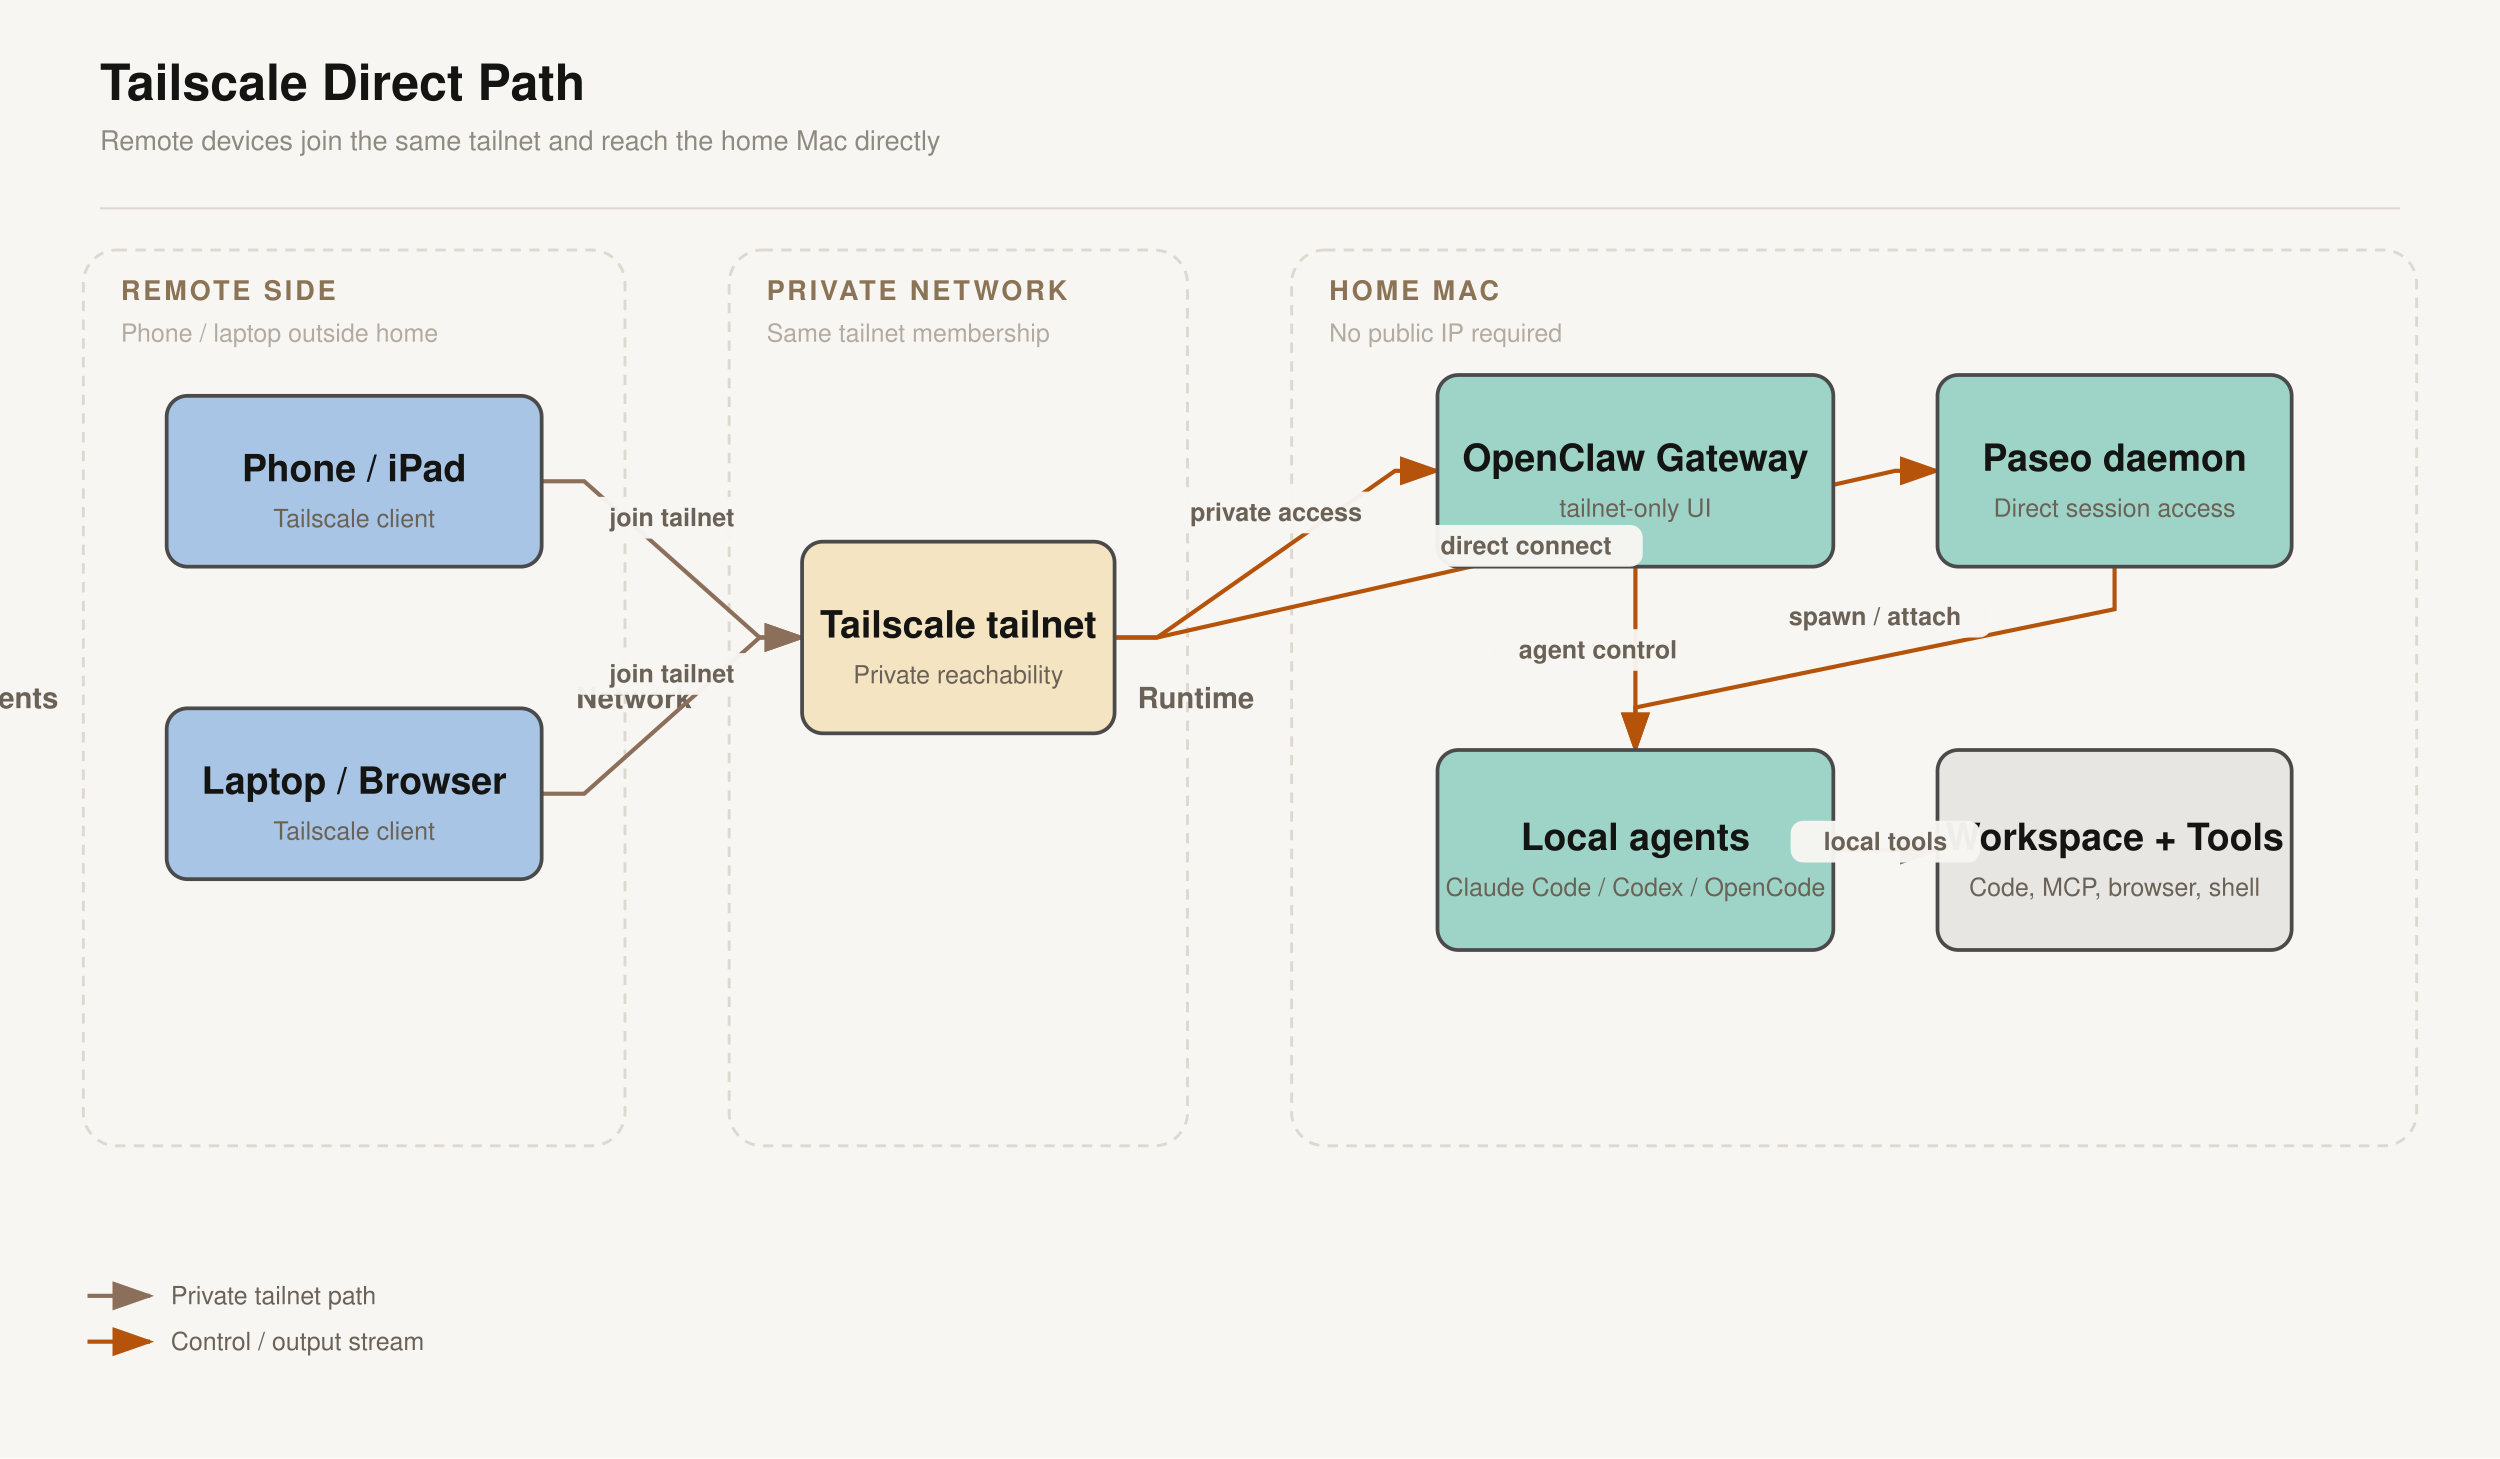
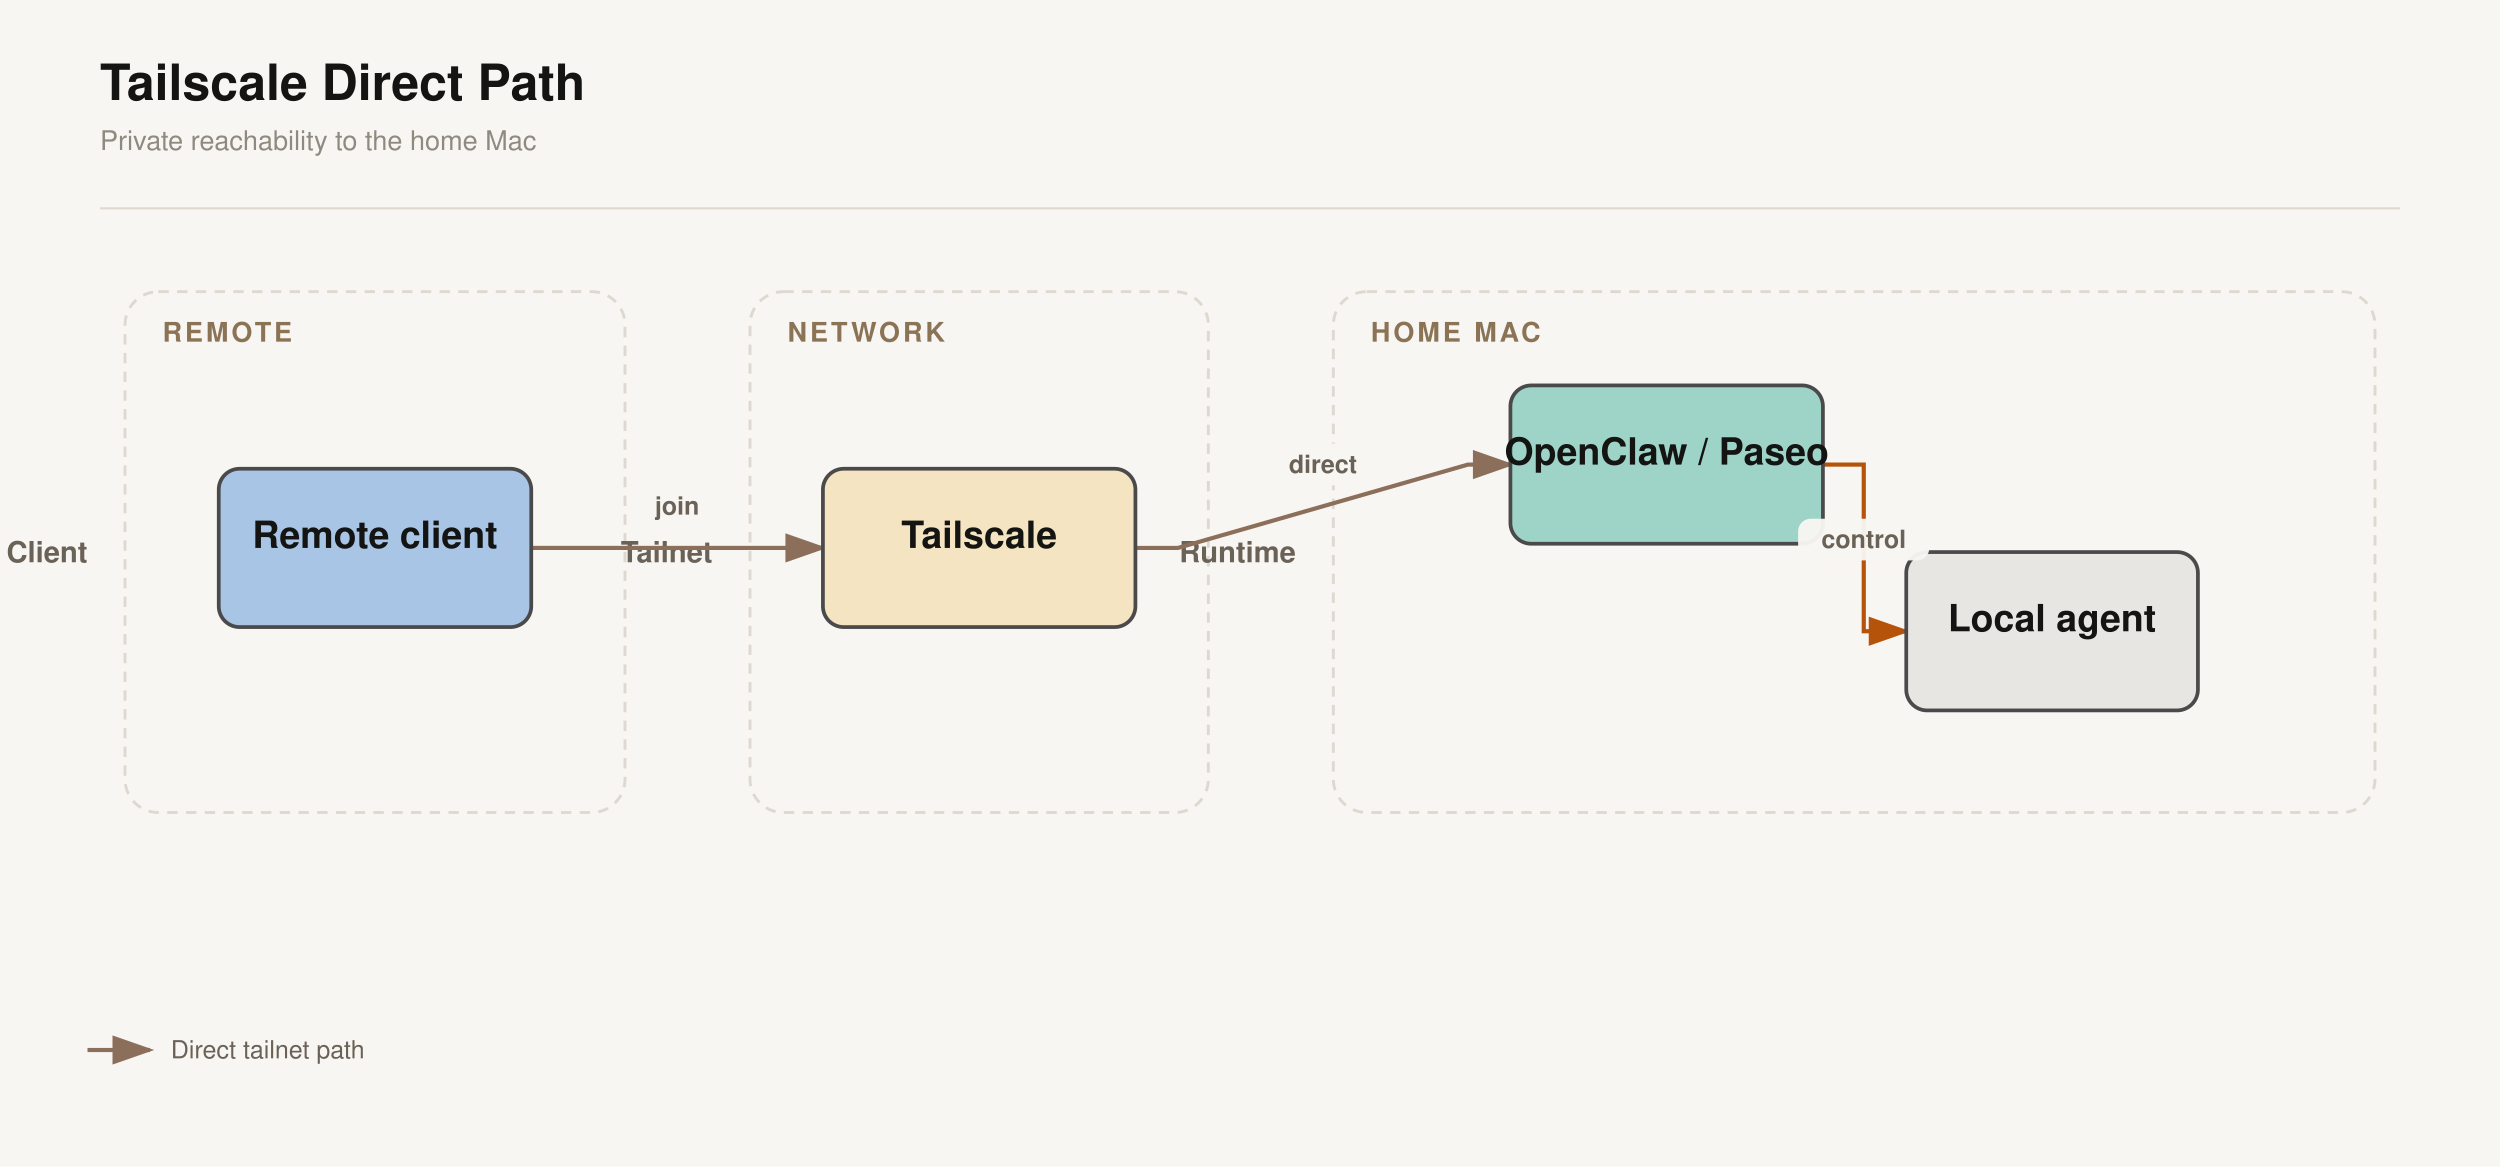
- <svg xmlns="http://www.w3.org/2000/svg" viewBox="0 0 1200 700" width="1200" height="700">
+ <svg xmlns="http://www.w3.org/2000/svg" viewBox="0 0 1200 560" width="1200" height="560">
  <defs>
    <marker id="arrowA" markerWidth="10" markerHeight="7" refX="9" refY="3.5" orient="auto">
      <polygon points="0 0, 10 3.5, 0 7" fill="#d97757" />
    </marker>
    <marker id="arrowB" markerWidth="10" markerHeight="7" refX="9" refY="3.5" orient="auto">
      <polygon points="0 0, 10 3.5, 0 7" fill="#7b8b5c" />
    </marker>
    <marker id="arrowC" markerWidth="10" markerHeight="7" refX="9" refY="3.5" orient="auto">
      <polygon points="0 0, 10 3.5, 0 7" fill="#8c6f5a" />
    </marker>
    <marker id="arrowE" markerWidth="10" markerHeight="7" refX="9" refY="3.5" orient="auto">
      <polygon points="0 0, 10 3.5, 0 7" fill="#b45309" />
    </marker>
    <marker id="arrowF" markerWidth="10" markerHeight="7" refX="9" refY="3.5" orient="auto">
      <polygon points="0 0, 10 3.5, 0 7" fill="#9a6fb0" />
    </marker>
    <marker id="arrowG" markerWidth="10" markerHeight="7" refX="9" refY="3.5" orient="auto">
      <polygon points="0 0, 10 3.5, 0 7" fill="#d97757" />
    </marker>
    <marker id="arrowH" markerWidth="10" markerHeight="7" refX="9" refY="3.5" orient="auto">
      <polygon points="0 0, 10 3.5, 0 7" fill="#8f8a80" />
    </marker>
    <style>
    text { font-family: 'Helvetica Neue', Helvetica, Arial, 'PingFang SC', 'Microsoft YaHei', sans-serif; }
    .title { font-size: 24px; font-weight: 700; fill: #141413; }
    .subtitle { font-size: 13px; font-weight: 500; fill: #8f8a80; }
    .section { font-size: 13px; font-weight: 700; fill: #8b7355; letter-spacing: 1.4px; }
    .section-sub { font-size: 12px; font-weight: 500; fill: #b4aba0; }
    .node-title { font-size: 18px; font-weight: 700; fill: #141413; }
    .node-sub { font-size: 12px; font-weight: 500; fill: #6b6257; }
    .node-type { font-size: 11px; font-weight: 700; fill: #a29a8f; letter-spacing: 0.08em; }
    .arrow-label { font-size: 12px; font-weight: 600; fill: #6b6257; }
    .legend { font-size: 12px; font-weight: 500; fill: #6b6257; }
    .footnote { font-size: 12px; font-weight: 500; fill: #a29a8f; }
    </style>
  </defs>
-   <rect width="1200.0" height="700.0" fill="#f8f6f3" />
+   <rect width="1200.0" height="560.0" fill="#f8f6f3" />
  <text x="48.0" y="48" text-anchor="start" class="title">Tailscale Direct Path</text>
-   <text x="48.0" y="72" text-anchor="start" class="subtitle">Remote devices join the same tailnet and reach the home Mac directly</text>
+   <text x="48.0" y="72" text-anchor="start" class="subtitle">Private reachability to the home Mac</text>
  <line x1="48" y1="100" x2="1152.0" y2="100" stroke="#ded8cf" stroke-width="1" />
-   <rect x="40.0" y="120.0" width="260.0" height="430.0" rx="16.0" fill="none" stroke="#ded8cf" stroke-width="1.4" stroke-dasharray="5 4" />
-   <text x="58.0" y="144.0" class="section">REMOTE SIDE</text>
-   <text x="58.0" y="164.0" class="section-sub">Phone / laptop outside home</text>
-   <text x="28.0" y="335.0" text-anchor="end" dominant-baseline="middle" font-size="14.0" font-weight="600" fill="#6b6257">Clients</text>
-   <rect x="350.0" y="120.0" width="220.0" height="430.0" rx="16.0" fill="none" stroke="#ded8cf" stroke-width="1.4" stroke-dasharray="5 4" />
-   <text x="368.0" y="144.0" class="section">PRIVATE NETWORK</text>
-   <text x="368.0" y="164.0" class="section-sub">Same tailnet membership</text>
-   <text x="332.0" y="335.0" text-anchor="end" dominant-baseline="middle" font-size="14.0" font-weight="600" fill="#6b6257">Network</text>
-   <rect x="620.0" y="120.0" width="540.0" height="430.0" rx="16.0" fill="none" stroke="#ded8cf" stroke-width="1.4" stroke-dasharray="5 4" />
-   <text x="638.0" y="144.0" class="section">HOME MAC</text>
-   <text x="638.0" y="164.0" class="section-sub">No public IP required</text>
-   <text x="602.0" y="335.0" text-anchor="end" dominant-baseline="middle" font-size="14.0" font-weight="600" fill="#6b6257">Runtime</text>
-   <path d="M 260.0,231.0 L 280.4,231.0 L 364.6,306.0 L 385.0,306.0" fill="none" stroke="#8c6f5a" stroke-width="2.0" marker-end="url(#arrowC)" />
-   <path d="M 260.0,381.0 L 280.4,381.0 L 364.6,306.0 L 385.0,306.0" fill="none" stroke="#8c6f5a" stroke-width="2.0" marker-end="url(#arrowC)" />
-   <path d="M 535.0,306.0 L 555.4,306.0 L 669.6,226.0 L 690.0,226.0" fill="none" stroke="#b45309" stroke-width="2.0" marker-end="url(#arrowE)" />
-   <path d="M 535.0,306.0 L 555.4,306.0 L 909.6,226.0 L 930.0,226.0" fill="none" stroke="#b45309" stroke-width="2.0" marker-end="url(#arrowE)" />
-   <path d="M 785.0,272.0 L 785.0,360.0" fill="none" stroke="#b45309" stroke-width="2.0" marker-end="url(#arrowE)" />
-   <path d="M 1015.0,272.0 L 1015.0,292.4 L 785.0,339.6 L 785.0,360.0" fill="none" stroke="#b45309" stroke-width="2.0" marker-end="url(#arrowE)" />
-   <path d="M 880.0,408.0 L 930.0,408.0" fill="none" stroke="#8c6f5a" stroke-width="2.0" marker-end="url(#arrowC)" />
-   <rect x="80.0" y="190.0" width="180.0" height="82.0" rx="10.0" fill="#a8c5e6" stroke="#4a4a4a" stroke-width="1.8" />
-   <text x="170.0" y="231.0" text-anchor="middle" class="node-title">Phone / iPad</text>
-   <text x="170.0" y="253.0" text-anchor="middle" class="node-sub">Tailscale client</text>
-   <rect x="80.0" y="340.0" width="180.0" height="82.0" rx="10.0" fill="#a8c5e6" stroke="#4a4a4a" stroke-width="1.8" />
-   <text x="170.0" y="381.0" text-anchor="middle" class="node-title">Laptop / Browser</text>
-   <text x="170.0" y="403.0" text-anchor="middle" class="node-sub">Tailscale client</text>
-   <rect x="385.0" y="260.0" width="150.0" height="92.0" rx="10.0" fill="#f4e4c1" stroke="#4a4a4a" stroke-width="1.8" />
-   <text x="460.0" y="306.0" text-anchor="middle" class="node-title">Tailscale tailnet</text>
-   <text x="460.0" y="328.0" text-anchor="middle" class="node-sub">Private reachability</text>
-   <rect x="690.0" y="180.0" width="190.0" height="92.0" rx="10.0" fill="#9dd4c7" stroke="#4a4a4a" stroke-width="1.8" />
-   <text x="785.0" y="226.0" text-anchor="middle" class="node-title">OpenClaw Gateway</text>
-   <text x="785.0" y="248.0" text-anchor="middle" class="node-sub">tailnet-only UI</text>
-   <rect x="930.0" y="180.0" width="170.0" height="92.0" rx="10.0" fill="#9dd4c7" stroke="#4a4a4a" stroke-width="1.8" />
-   <text x="1015.0" y="226.0" text-anchor="middle" class="node-title">Paseo daemon</text>
-   <text x="1015.0" y="248.0" text-anchor="middle" class="node-sub">Direct session access</text>
-   <rect x="690.0" y="360.0" width="190.0" height="96.0" rx="10.0" fill="#9dd4c7" stroke="#4a4a4a" stroke-width="1.8" />
-   <text x="785.0" y="408.0" text-anchor="middle" class="node-title">Local agents</text>
-   <text x="785.0" y="430.0" text-anchor="middle" class="node-sub">Claude Code / Codex / OpenCode</text>
-   <rect x="930.0" y="360.0" width="170.0" height="96.0" rx="10.0" fill="#e8e6e3" stroke="#4a4a4a" stroke-width="1.8" />
-   <text x="1015.0" y="408.0" text-anchor="middle" class="node-title">Workspace + Tools</text>
-   <text x="1015.0" y="430.0" text-anchor="middle" class="node-sub">Code, MCP, browser, shell</text>
-   <rect x="273.5" y="238.5" width="98" height="20" rx="6" fill="#f8f6f3" opacity="0.96" />
-   <text x="322.5" y="252.5" text-anchor="middle" class="arrow-label">join tailnet</text>
-   <rect x="273.5" y="313.5" width="98" height="20" rx="6" fill="#f8f6f3" opacity="0.96" />
-   <text x="322.5" y="327.5" text-anchor="middle" class="arrow-label">join tailnet</text>
-   <rect x="556.5" y="236.0" width="112" height="20" rx="6" fill="#f8f6f3" opacity="0.96" />
-   <text x="612.5" y="250.0" text-anchor="middle" class="arrow-label">private access</text>
-   <rect x="676.5" y="252.0" width="112" height="20" rx="6" fill="#f8f6f3" opacity="0.96" />
-   <text x="732.5" y="266.0" text-anchor="middle" class="arrow-label">direct connect</text>
-   <rect x="714.5" y="302.0" width="105" height="20" rx="6" fill="#f8f6f3" opacity="0.96" />
-   <text x="767.0" y="316.0" text-anchor="middle" class="arrow-label">agent control</text>
-   <rect x="844.0" y="286.0" width="112" height="20" rx="6" fill="#f8f6f3" opacity="0.96" />
-   <text x="900.0" y="300.0" text-anchor="middle" class="arrow-label">spawn / attach</text>
-   <rect x="859.5" y="394.0" width="91" height="20" rx="6" fill="#f8f6f3" opacity="0.96" />
-   <text x="905.0" y="408.0" text-anchor="middle" class="arrow-label">local tools</text>
-   <rect x="32.0" y="608.0" width="233" height="68" rx="10" fill="#f8f6f3" opacity="0.88" />
-   <line x1="42.0" y1="622.0" x2="72.0" y2="622.0" stroke="#8c6f5a" stroke-width="2.0" marker-end="url(#arrowC)" />
-   <text x="82.0" y="626.0" class="legend">Private tailnet path</text>
-   <line x1="42.0" y1="644.0" x2="72.0" y2="644.0" stroke="#b45309" stroke-width="2.0" marker-end="url(#arrowE)" />
-   <text x="82.0" y="648.0" class="legend">Control / output stream</text>
+   <rect x="60.0" y="140.0" width="240.0" height="250.0" rx="16.0" fill="none" stroke="#ded8cf" stroke-width="1.4" stroke-dasharray="5 4" />
+   <text x="78.0" y="164.0" class="section">REMOTE</text>
+   <text x="42.0" y="265.0" text-anchor="end" dominant-baseline="middle" font-size="14.0" font-weight="600" fill="#6b6257">Client</text>
+   <rect x="360.0" y="140.0" width="220.0" height="250.0" rx="16.0" fill="none" stroke="#ded8cf" stroke-width="1.4" stroke-dasharray="5 4" />
+   <text x="378.0" y="164.0" class="section">NETWORK</text>
+   <text x="342.0" y="265.0" text-anchor="end" dominant-baseline="middle" font-size="14.0" font-weight="600" fill="#6b6257">Tailnet</text>
+   <rect x="640.0" y="140.0" width="500.0" height="250.0" rx="16.0" fill="none" stroke="#ded8cf" stroke-width="1.4" stroke-dasharray="5 4" />
+   <text x="658.0" y="164.0" class="section">HOME MAC</text>
+   <text x="622.0" y="265.0" text-anchor="end" dominant-baseline="middle" font-size="14.0" font-weight="600" fill="#6b6257">Runtime</text>
+   <path d="M 255.0,263.0 L 395.0,263.0" fill="none" stroke="#8c6f5a" stroke-width="2.0" marker-end="url(#arrowC)" />
+   <path d="M 545.0,263.0 L 565.4,263.0 L 704.6,223.0 L 725.0,223.0" fill="none" stroke="#8c6f5a" stroke-width="2.0" marker-end="url(#arrowC)" />
+   <path d="M 875.0,223.0 L 894.6,223.0 L 894.6,303.0 L 915.0,303.0" fill="none" stroke="#b45309" stroke-width="2.0" marker-end="url(#arrowE)" />
+   <rect x="105.0" y="225.0" width="150.0" height="76.0" rx="10.0" fill="#a8c5e6" stroke="#4a4a4a" stroke-width="1.8" />
+   <text x="180.0" y="263.0" text-anchor="middle" class="node-title">Remote client</text>
+   <rect x="395.0" y="225.0" width="150.0" height="76.0" rx="10.0" fill="#f4e4c1" stroke="#4a4a4a" stroke-width="1.8" />
+   <text x="470.0" y="263.0" text-anchor="middle" class="node-title">Tailscale</text>
+   <rect x="725.0" y="185.0" width="150.0" height="76.0" rx="10.0" fill="#9dd4c7" stroke="#4a4a4a" stroke-width="1.8" />
+   <text x="800.0" y="223.0" text-anchor="middle" class="node-title">OpenClaw / Paseo</text>
+   <rect x="915.0" y="265.0" width="140.0" height="76.0" rx="10.0" fill="#e8e6e3" stroke="#4a4a4a" stroke-width="1.8" />
+   <text x="985.0" y="303.0" text-anchor="middle" class="node-title">Local agent</text>
+   <rect x="304.0" y="233.0" width="42" height="20" rx="6" fill="#f8f6f3" opacity="0.96" />
+   <text x="325.0" y="247.0" text-anchor="middle" class="arrow-label">join</text>
+   <rect x="607.0" y="213.0" width="56" height="20" rx="6" fill="#f8f6f3" opacity="0.96" />
+   <text x="635.0" y="227.0" text-anchor="middle" class="arrow-label">direct</text>
+   <rect x="863.1" y="249.0" width="63" height="20" rx="6" fill="#f8f6f3" opacity="0.96" />
+   <text x="894.6" y="263.0" text-anchor="middle" class="arrow-label">control</text>
+   <rect x="32.0" y="490.0" width="205" height="46" rx="10" fill="#f8f6f3" opacity="0.88" />
+   <line x1="42.0" y1="504.0" x2="72.0" y2="504.0" stroke="#8c6f5a" stroke-width="2.0" marker-end="url(#arrowC)" />
+   <text x="82.0" y="508.0" class="legend">Direct tailnet path</text>
</svg>
